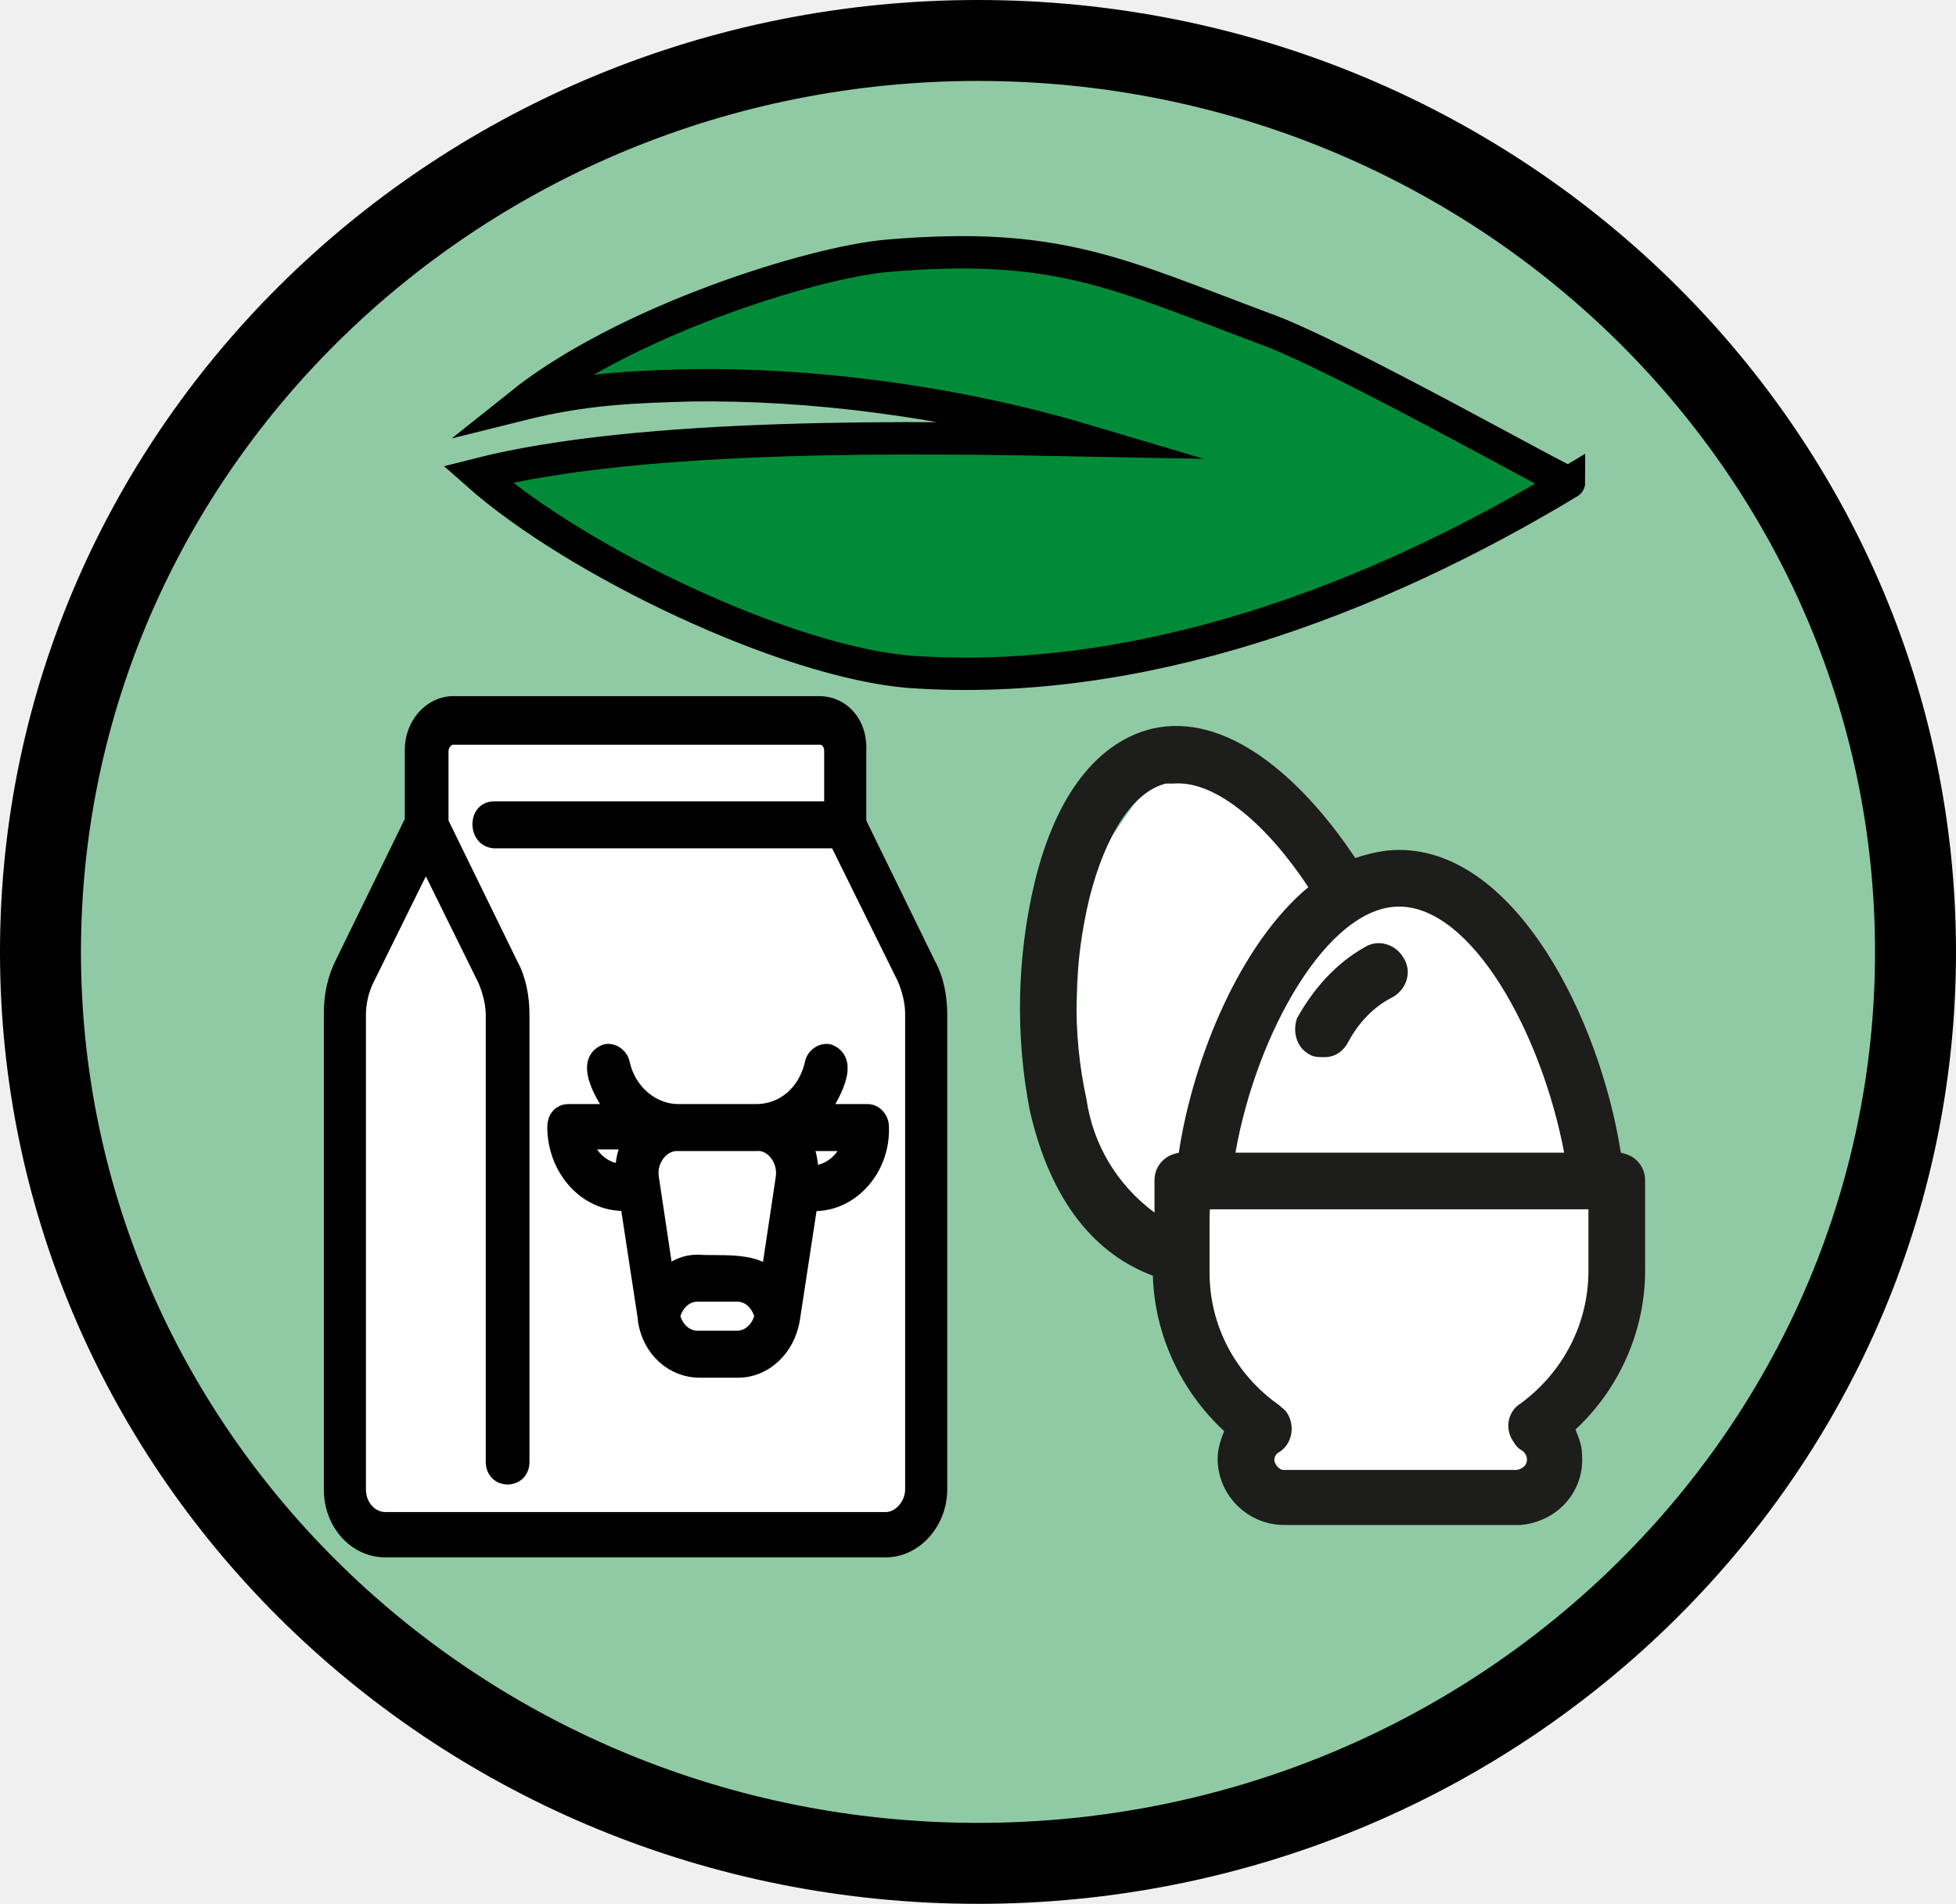
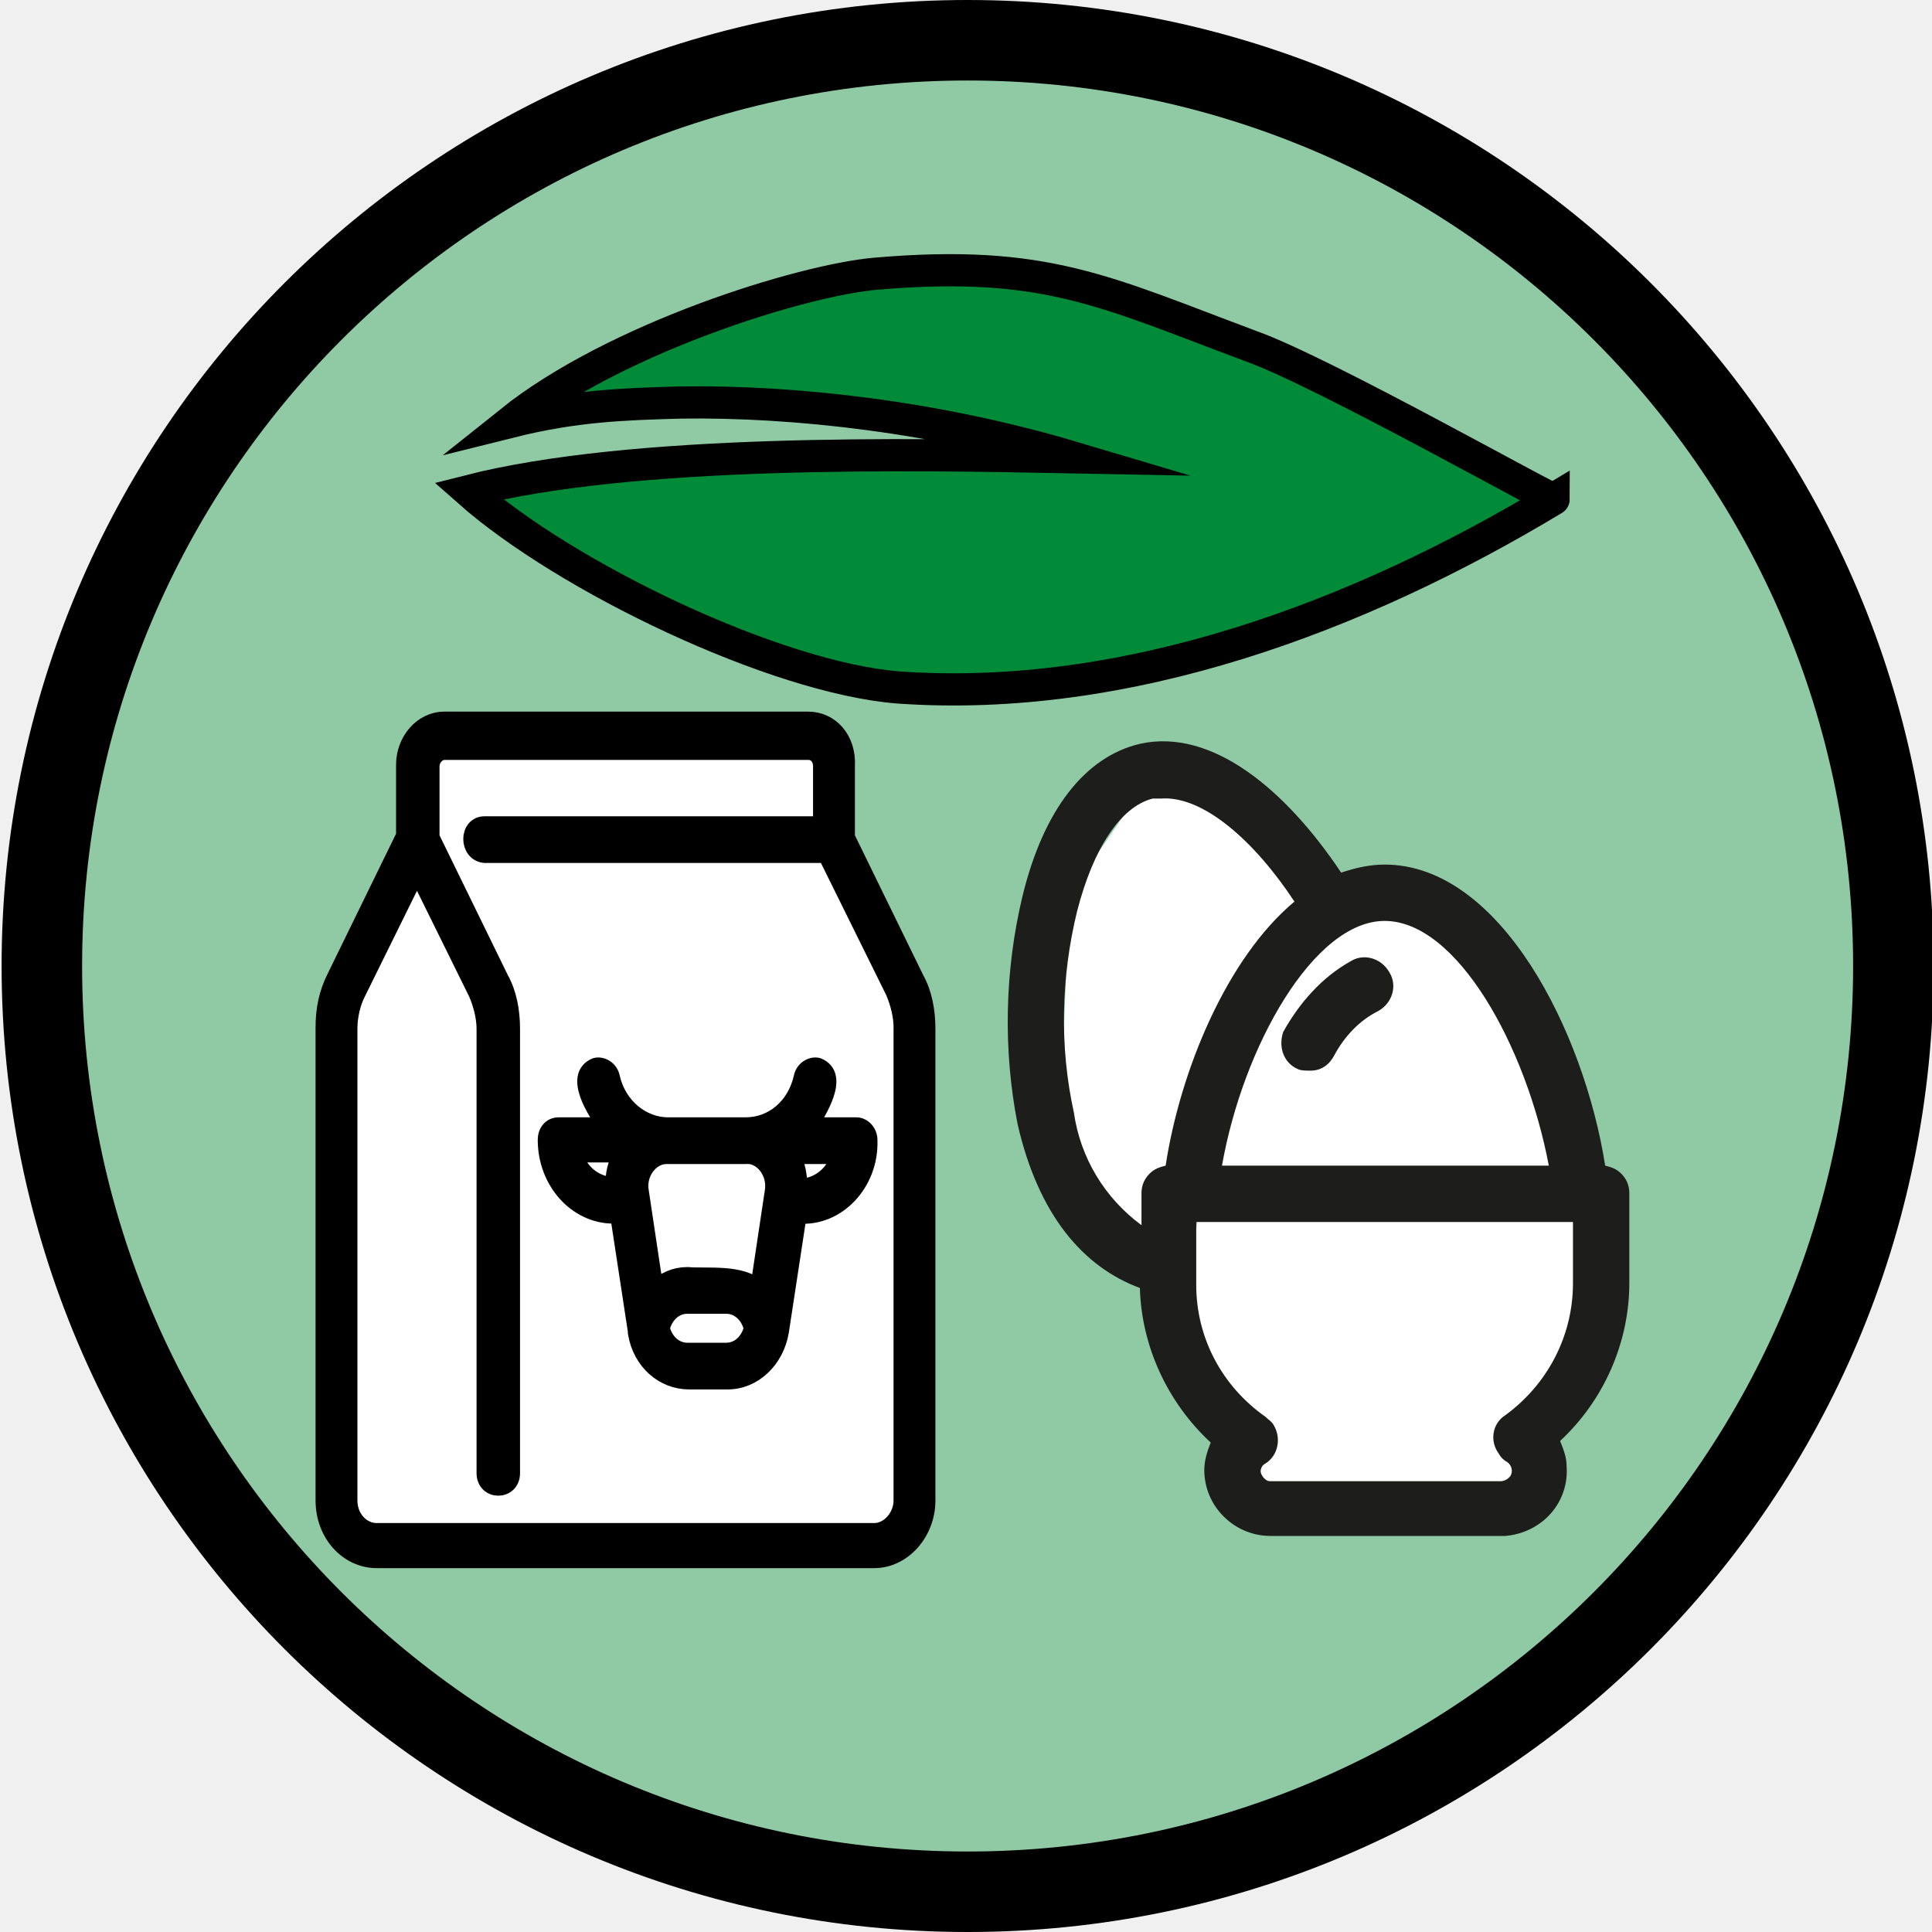
- <svg xmlns="http://www.w3.org/2000/svg" version="1.1" id="Ebene_1" x="0px" y="0px" viewBox="0 0 120.8 117.6" style="enable-background:new 0 0 120.8 117.6;" xml:space="preserve">
-   <ellipse style="fill:#90CAA4;stroke:#000000;stroke-width:5;stroke-miterlimit:10;" cx="60.4" cy="58.8" rx="57.9" ry="56.3" />
-   <polygon style="fill:#FFFFFF;" points="73.5,46.5 82.9,54.4 89.8,55.3 98,67.9 99.8,74.3 99.8,81.8 95.4,92.3 78.6,91.9 73.8,83.2   74.8,74.3 72.1,77.2 66.2,70.1 66.8,54.4 71.6,47.4 " />
-   <polygon style="fill:#FFFFFF;" points="26.8,44.9 51.2,44.7 52.3,50 57.2,60.4 57.4,93.8 53.6,95.7 22.6,95.1 21.1,92 21.2,61.4   25.5,53.8 " />
-   <path style="fill:#018B38;stroke:#000000;stroke-width:2;stroke-miterlimit:10;" d="M78.1,20.3c-9.1-3.4-12.8-5.4-23.3-4.5  c-4.6,0.4-16.2,4-22.7,9.2c4-1,7-1.1,10.6-1.2c7.1-0.1,15.9,0.9,24.3,3.4c-10.3-0.2-27.3-0.5-37.5,2.1c6.1,5.4,19.1,11.6,26.7,12.2  c14.2,1,28.6-4.4,40.7-11.7C96.9,30,82.6,21.9,78.1,20.3L78.1,20.3z" />
+ <svg xmlns="http://www.w3.org/2000/svg" version="1.1" id="Ebene_1" x="0px" y="0px" viewBox="0 0 120 120" style="enable-background:new 0 0 120 120;" xml:space="preserve">
+   <ellipse style="fill:#90CAA4;stroke:#000000;stroke-width:5;stroke-miterlimit:10;" cx="60.1" cy="60" rx="57.5" ry="57.5" />
+   <polygon style="fill:#FFFFFF;" points="73.1,47.7 82.5,55.6 89.4,56.5 97.6,69.1 99.4,75.5 99.4,83 95,93.5 78.2,93.1 73.4,84.4   74.4,75.5 71.7,78.4 65.8,71.3 66.4,55.6 71.2,48.6 " />
+   <polygon style="fill:#FFFFFF;" points="26.4,46.1 50.8,45.9 51.9,51.2 56.8,61.6 57,95 53.2,96.9 22.2,96.3 20.7,93.2 20.8,62.6   25.1,55 " />
+   <path style="fill:#018B38;stroke:#000000;stroke-width:2;stroke-miterlimit:10;" d="M77.7,21.5c-9.1-3.4-12.8-5.4-23.3-4.5  c-4.6,0.4-16.2,4-22.7,9.2c4-1,7-1.1,10.6-1.2c7.1-0.1,15.9,0.9,24.3,3.4c-10.3-0.2-27.3-0.5-37.5,2.1c6.1,5.4,19.1,11.6,26.7,12.2  c14.2,1,28.6-4.4,40.7-11.7C96.5,31.2,82.2,23.1,77.7,21.5L77.7,21.5z" />
  <g>
-     <path style="stroke:#000000;stroke-miterlimit:10;" d="M50.6,43.5H28c-1.4,0-2.5,1.3-2.5,2.8v4.4l-4.3,8.8c-0.5,1-0.7,2-0.7,3.1V92   c0,2.1,1.5,3.7,3.3,3.7h30.9c1.8,0,3.3-1.7,3.3-3.7V62.7c0-1.1-0.2-2.2-0.7-3.1L53,50.8v-4.4C53.1,44.7,52,43.5,50.6,43.5   L50.6,43.5z M55.9,60.4c0.3,0.7,0.5,1.5,0.5,2.2V92c0,1-0.8,1.9-1.7,1.9H23.8c-0.9,0-1.7-0.8-1.7-1.9V62.7c0-0.8,0.2-1.6,0.5-2.2   l3.7-7.5l3.7,7.5c0.3,0.7,0.5,1.5,0.5,2.2v27.6c0,1.2,1.7,1.2,1.7,0V62.7c0-1.1-0.2-2.2-0.7-3.1l-4.3-8.8v-4.4   c0-0.5,0.4-0.9,0.8-0.9h22.6c0.5,0,0.8,0.4,0.8,0.9V50H30.5c-1.1,0-1.1,1.8,0,1.9h21.2L55.9,60.4L55.9,60.4z" />
-     <path style="stroke:#000000;stroke-miterlimit:10;" d="M51.2,65c-0.4-0.1-0.9,0.2-1,0.7c-0.4,1.8-1.8,3-3.5,3h-4.8   c-1.6,0-3.1-1.2-3.5-3c-0.1-0.5-0.6-0.8-1-0.7c-1.5,0.6,0,2.9,0.6,3.7h-2.9c-0.5,0-0.8,0.4-0.8,0.9c0,2.6,1.9,4.7,4.2,4.7h0.3   l1.1,7.2v0.1c0.3,1.8,1.7,3,3.3,3h2.4c1.6,0,3-1.3,3.3-3.1l1.1-7.2c2.4,0.2,4.5-2,4.4-4.7c0-0.5-0.4-0.9-0.8-0.9h-2.9   C51.2,67.9,52.7,65.6,51.2,65L51.2,65z M38.5,72.4c-1.1,0-2.1-0.8-2.4-1.9H39C38.6,71.1,38.5,71.8,38.5,72.4L38.5,72.4z M45.5,82.7   h-2.4c-0.8,0-1.4-0.6-1.6-1.4c0.2-0.8,0.8-1.4,1.6-1.4h2.4c0.8,0,1.4,0.6,1.6,1.4C46.9,82.1,46.3,82.7,45.5,82.7z M48.4,72.8   l-0.9,6c-1-1-3.2-0.7-4.4-0.8c-0.8,0-1.4,0.3-2,0.8l-0.9-6c-0.2-1.1,0.6-2.2,1.6-2.2h0.1h4.8C47.7,70.5,48.6,71.6,48.4,72.8   L48.4,72.8z M52.5,70.6c-0.3,1.1-1.3,1.9-2.4,1.9c-0.1-0.1,0-1.1-0.5-1.9H52.5L52.5,70.6z" />
+     <path style="stroke:#000000;stroke-miterlimit:10;" d="M50.2,44.7H27.6c-1.4,0-2.5,1.3-2.5,2.8v4.4l-4.3,8.8c-0.5,1-0.7,2-0.7,3.1   v29.4c0,2.1,1.5,3.7,3.3,3.7h30.9c1.8,0,3.3-1.7,3.3-3.7V63.9c0-1.1-0.2-2.2-0.7-3.1L52.6,52v-4.4C52.7,45.9,51.6,44.7,50.2,44.7   L50.2,44.7z M55.5,61.6c0.3,0.7,0.5,1.5,0.5,2.2v29.4c0,1-0.8,1.9-1.7,1.9H23.4c-0.9,0-1.7-0.8-1.7-1.9V63.9c0-0.8,0.2-1.6,0.5-2.2   l3.7-7.5l3.7,7.5c0.3,0.7,0.5,1.5,0.5,2.2v27.6c0,1.2,1.7,1.2,1.7,0V63.9c0-1.1-0.2-2.2-0.7-3.1L26.8,52v-4.4   c0-0.5,0.4-0.9,0.8-0.9h22.6c0.5,0,0.8,0.4,0.8,0.9v3.6H30.1c-1.1,0-1.1,1.8,0,1.9h21.2L55.5,61.6L55.5,61.6z" />
+     <path style="stroke:#000000;stroke-miterlimit:10;" d="M50.8,66.2c-0.4-0.1-0.9,0.2-1,0.7c-0.4,1.8-1.8,3-3.5,3h-4.8   c-1.6,0-3.1-1.2-3.5-3c-0.1-0.5-0.6-0.8-1-0.7c-1.5,0.6,0,2.9,0.6,3.7h-2.9c-0.5,0-0.8,0.4-0.8,0.9c0,2.6,1.9,4.7,4.2,4.7h0.3   l1.1,7.2v0.1c0.3,1.8,1.7,3,3.3,3h2.4c1.6,0,3-1.3,3.3-3.1l1.1-7.2c2.4,0.2,4.5-2,4.4-4.7c0-0.5-0.4-0.9-0.8-0.9h-2.9   C50.8,69.1,52.3,66.8,50.8,66.2L50.8,66.2z M38.1,73.6c-1.1,0-2.1-0.8-2.4-1.9h2.9C38.2,72.3,38.1,73,38.1,73.6L38.1,73.6z    M45.1,83.9h-2.4c-0.8,0-1.4-0.6-1.6-1.4c0.2-0.8,0.8-1.4,1.6-1.4h2.4c0.8,0,1.4,0.6,1.6,1.4C46.5,83.3,45.9,83.9,45.1,83.9z    M48,74l-0.9,6c-1-1-3.2-0.7-4.4-0.8c-0.8,0-1.4,0.3-2,0.8l-0.9-6c-0.2-1.1,0.6-2.2,1.6-2.2h0.1h4.8C47.3,71.7,48.2,72.8,48,74   L48,74z M52.1,71.8c-0.3,1.1-1.3,1.9-2.4,1.9c-0.1-0.1,0-1.1-0.5-1.9H52.1L52.1,71.8z" />
  </g>
-   <path style="fill:#1D1D1B;" d="M100.1,71.2c-1.3-8.3-6.5-18.7-13.7-18.7c-0.9,0-1.8,0.2-2.7,0.5c-3.4-5.1-8-9-12.5-8  c-3.4,0.8-6,4.1-7.3,9.5c-1.1,4.6-1.2,9.5-0.3,14.1c1.3,5.7,4.1,8.9,7.6,10.2c0.1,3.6,1.7,7.1,4.4,9.6c-0.2,0.5-0.4,1.1-0.4,1.7  c0,2.3,1.9,4.1,4.1,4.1h14.3h0.3c2.3-0.2,4-2.1,3.8-4.4c0-0.5-0.2-1-0.4-1.5c2.7-2.5,4.3-6.1,4.3-9.8v-5.6c0-0.5-0.2-0.9-0.5-1.2  C100.8,71.4,100.5,71.3,100.1,71.2z M86.4,56c4.5,0,8.8,7.8,10.2,15.2H76.3C77.6,63.8,82,56,86.4,56L86.4,56z M67.1,67.9  c-0.9-4.1-0.8-8.4,0.2-12.5c1-3.9,2.7-6.5,4.7-7h0.5c2.6-0.2,5.8,2.6,8.3,6.4c-4.2,3.5-7.1,10.5-8,16.4c-0.4,0.1-0.7,0.2-1,0.5  s-0.5,0.7-0.5,1.2v2C69,73.2,67.5,70.7,67.1,67.9L67.1,67.9z M98.1,78.5c0,3.3-1.6,6.3-4.2,8.2c-0.8,0.5-1,1.6-0.4,2.4  c0.1,0.2,0.3,0.4,0.5,0.5c0.3,0.2,0.4,0.6,0.2,0.9l-0.1,0.1c-0.1,0.1-0.3,0.2-0.5,0.2H79.3c-0.2,0-0.3-0.1-0.4-0.2s-0.2-0.3-0.2-0.4  c0-0.2,0.1-0.4,0.3-0.5c0.8-0.5,1-1.6,0.5-2.4c-0.1-0.2-0.3-0.3-0.5-0.5c-2.7-1.9-4.3-4.9-4.3-8.2v-3.9h23.4V78.5z M84.3,58.5  c0.8-0.5,1.9-0.2,2.4,0.7c0.5,0.8,0.2,1.9-0.7,2.4c-1.2,0.6-2.1,1.6-2.7,2.7c-0.3,0.6-0.8,1-1.5,1c-0.3,0-0.6,0-0.8-0.1  c-0.9-0.4-1.2-1.4-0.9-2.3C81.1,61.1,82.5,59.5,84.3,58.5z" />
-   <path style="fill:#FFFFFF;" d="M174.3,84.5" />
+   <path style="fill:#1D1D1B;" d="M99.7,72.4c-1.3-8.3-6.5-18.7-13.7-18.7c-0.9,0-1.8,0.2-2.7,0.5c-3.4-5.1-8-9-12.5-8  c-3.4,0.8-6,4.1-7.3,9.5c-1.1,4.6-1.2,9.5-0.3,14.1c1.3,5.7,4.1,8.9,7.6,10.2c0.1,3.6,1.7,7.1,4.4,9.6c-0.2,0.5-0.4,1.1-0.4,1.7  c0,2.3,1.9,4.1,4.1,4.1h14.3h0.3c2.3-0.2,4-2.1,3.8-4.4c0-0.5-0.2-1-0.4-1.5c2.7-2.5,4.3-6.1,4.3-9.8v-5.6c0-0.5-0.2-0.9-0.5-1.2  C100.4,72.6,100.1,72.5,99.7,72.4z M86,57.2c4.5,0,8.8,7.8,10.2,15.2H75.9C77.2,65,81.6,57.2,86,57.2L86,57.2z M66.7,69.1  c-0.9-4.1-0.8-8.4,0.2-12.5c1-3.9,2.7-6.5,4.7-7h0.5c2.6-0.2,5.8,2.6,8.3,6.4c-4.2,3.5-7.1,10.5-8,16.4c-0.4,0.1-0.7,0.2-1,0.5  s-0.5,0.7-0.5,1.2v2C68.6,74.4,67.1,71.9,66.7,69.1L66.7,69.1z M97.7,79.7c0,3.3-1.6,6.3-4.2,8.2c-0.8,0.5-1,1.6-0.4,2.4  c0.1,0.2,0.3,0.4,0.5,0.5c0.3,0.2,0.4,0.6,0.2,0.9l-0.1,0.1c-0.1,0.1-0.3,0.2-0.5,0.2H78.9c-0.2,0-0.3-0.1-0.4-0.2  c-0.1-0.1-0.2-0.3-0.2-0.4c0-0.2,0.1-0.4,0.3-0.5c0.8-0.5,1-1.6,0.5-2.4c-0.1-0.2-0.3-0.3-0.5-0.5c-2.7-1.9-4.3-4.9-4.3-8.2v-3.9  h23.4C97.7,75.9,97.7,79.7,97.7,79.7z M83.9,59.7c0.8-0.5,1.9-0.2,2.4,0.7c0.5,0.8,0.2,1.9-0.7,2.4c-1.2,0.6-2.1,1.6-2.7,2.7  c-0.3,0.6-0.8,1-1.5,1c-0.3,0-0.6,0-0.8-0.1c-0.9-0.4-1.2-1.4-0.9-2.3C80.7,62.3,82.1,60.7,83.9,59.7z" />
+   <path style="fill:#FFFFFF;" d="M228.3,85.7" />
</svg>
